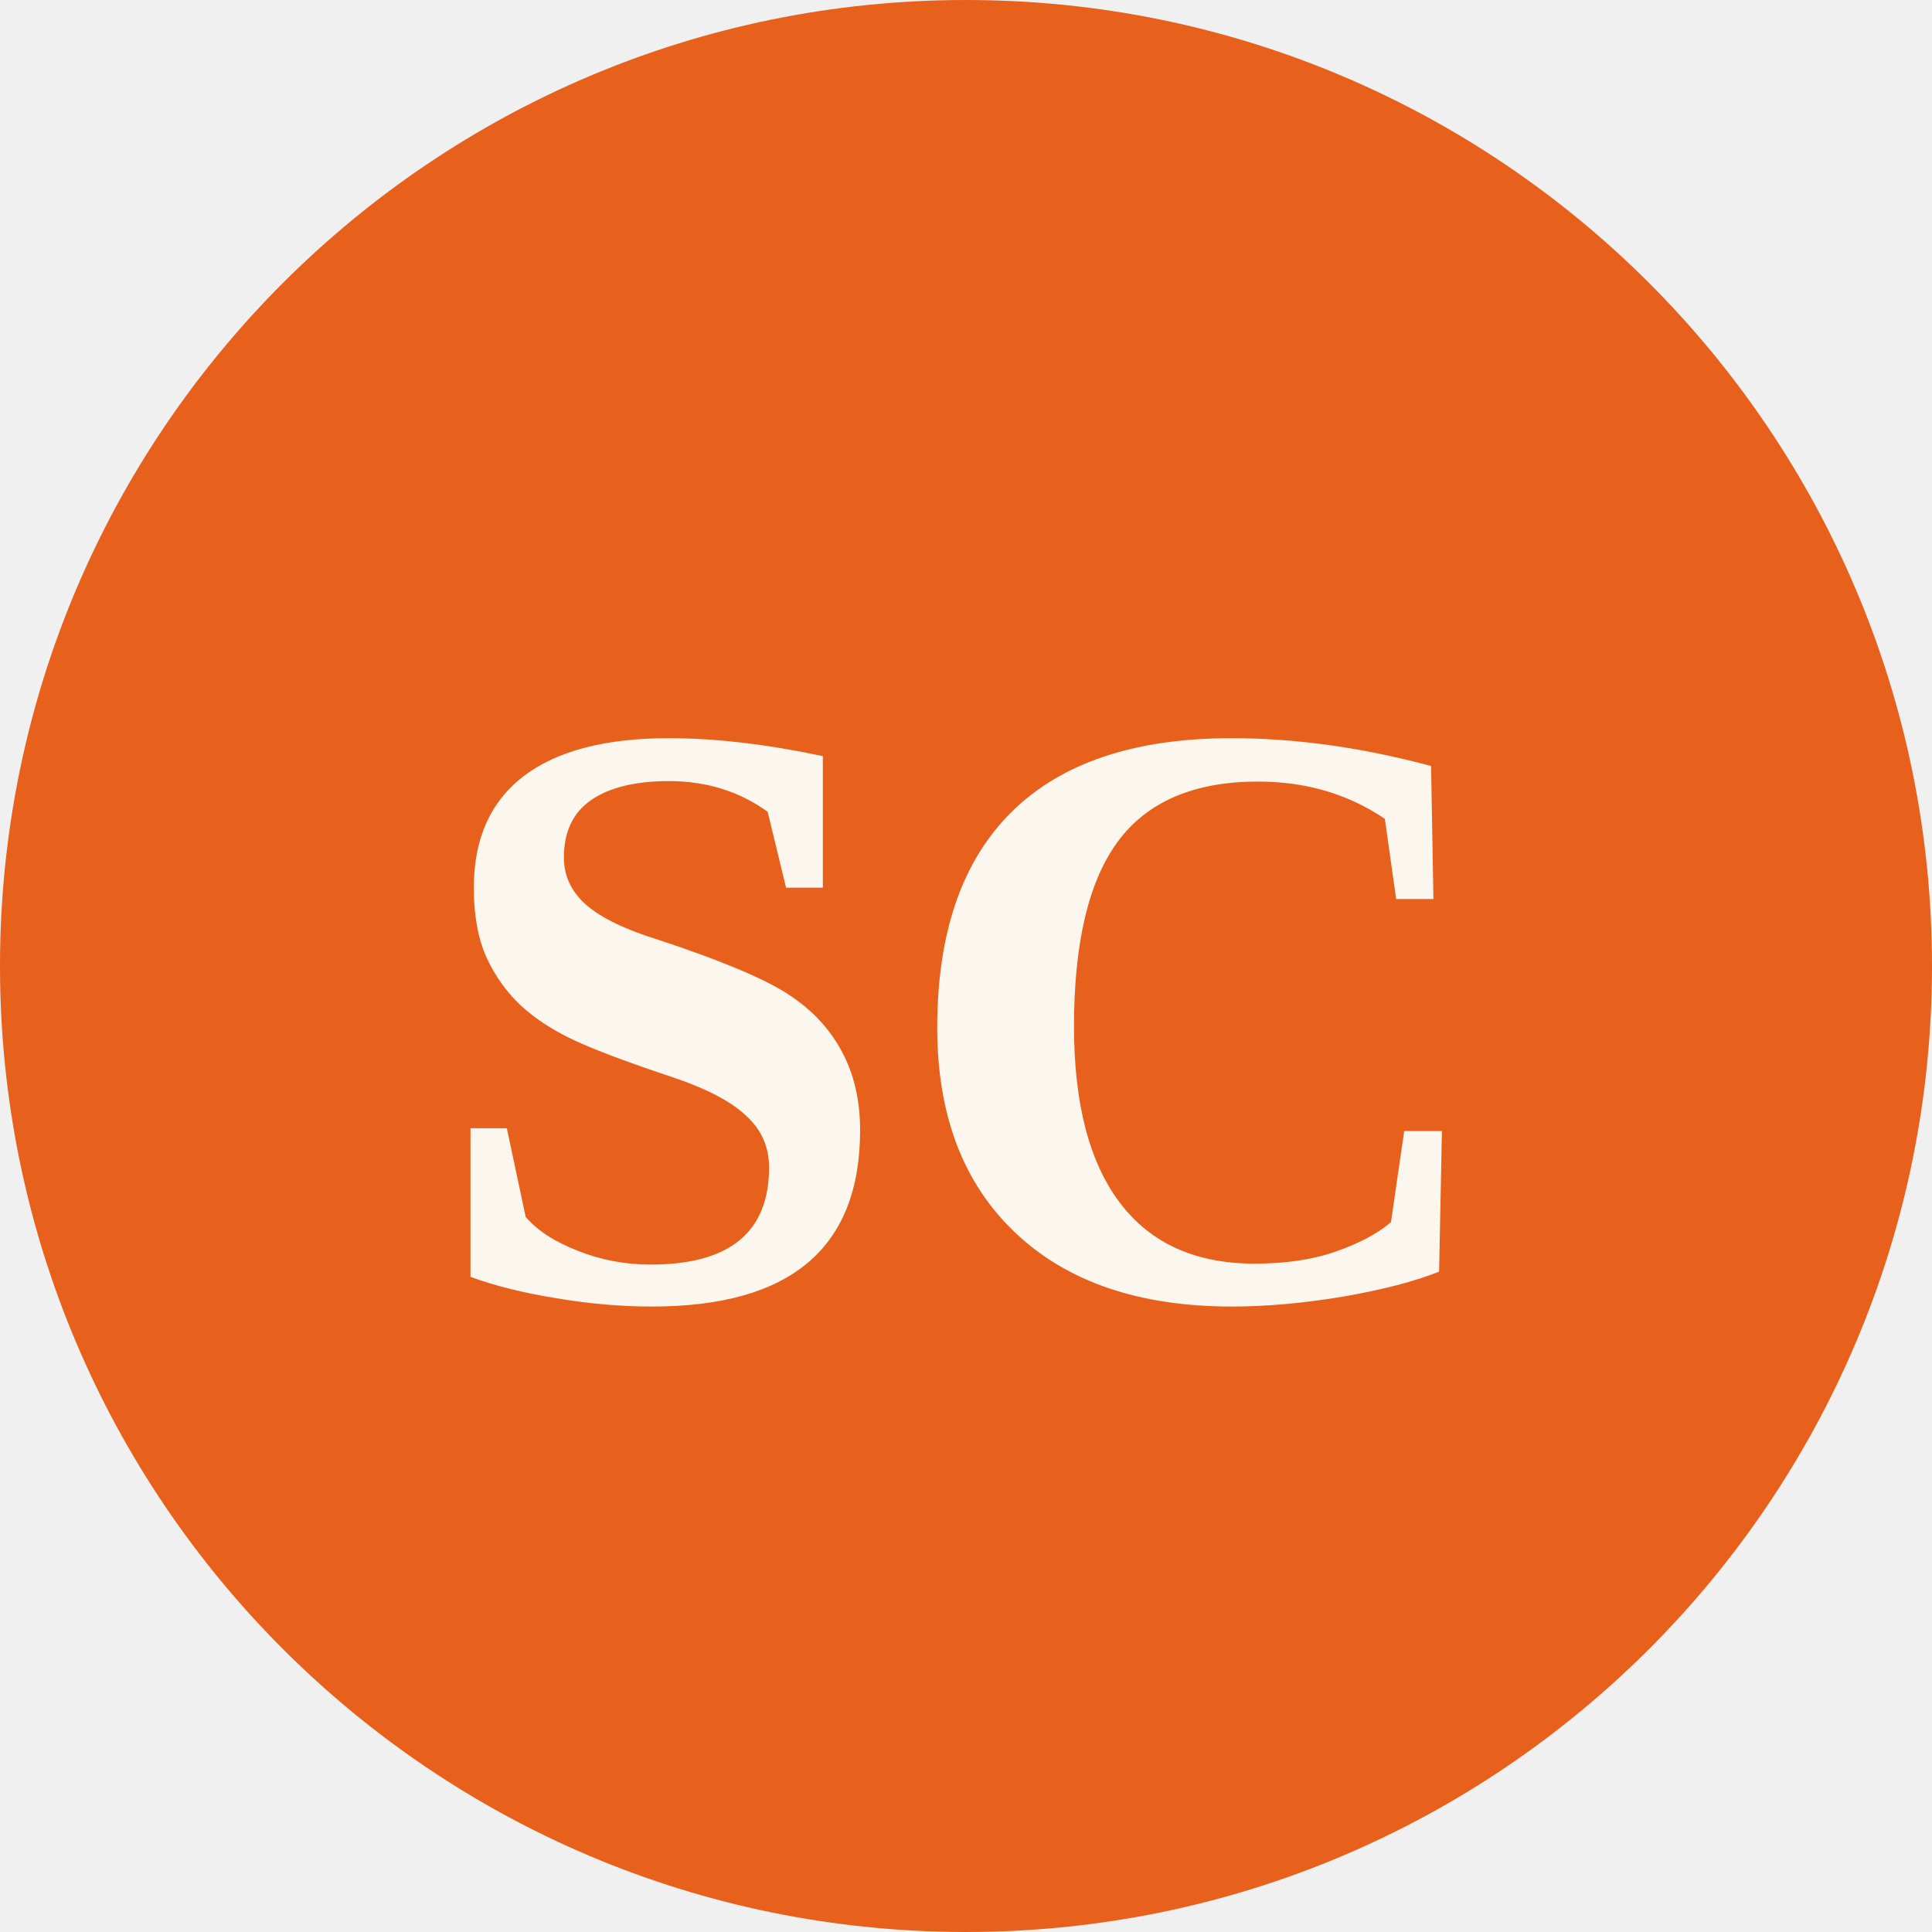
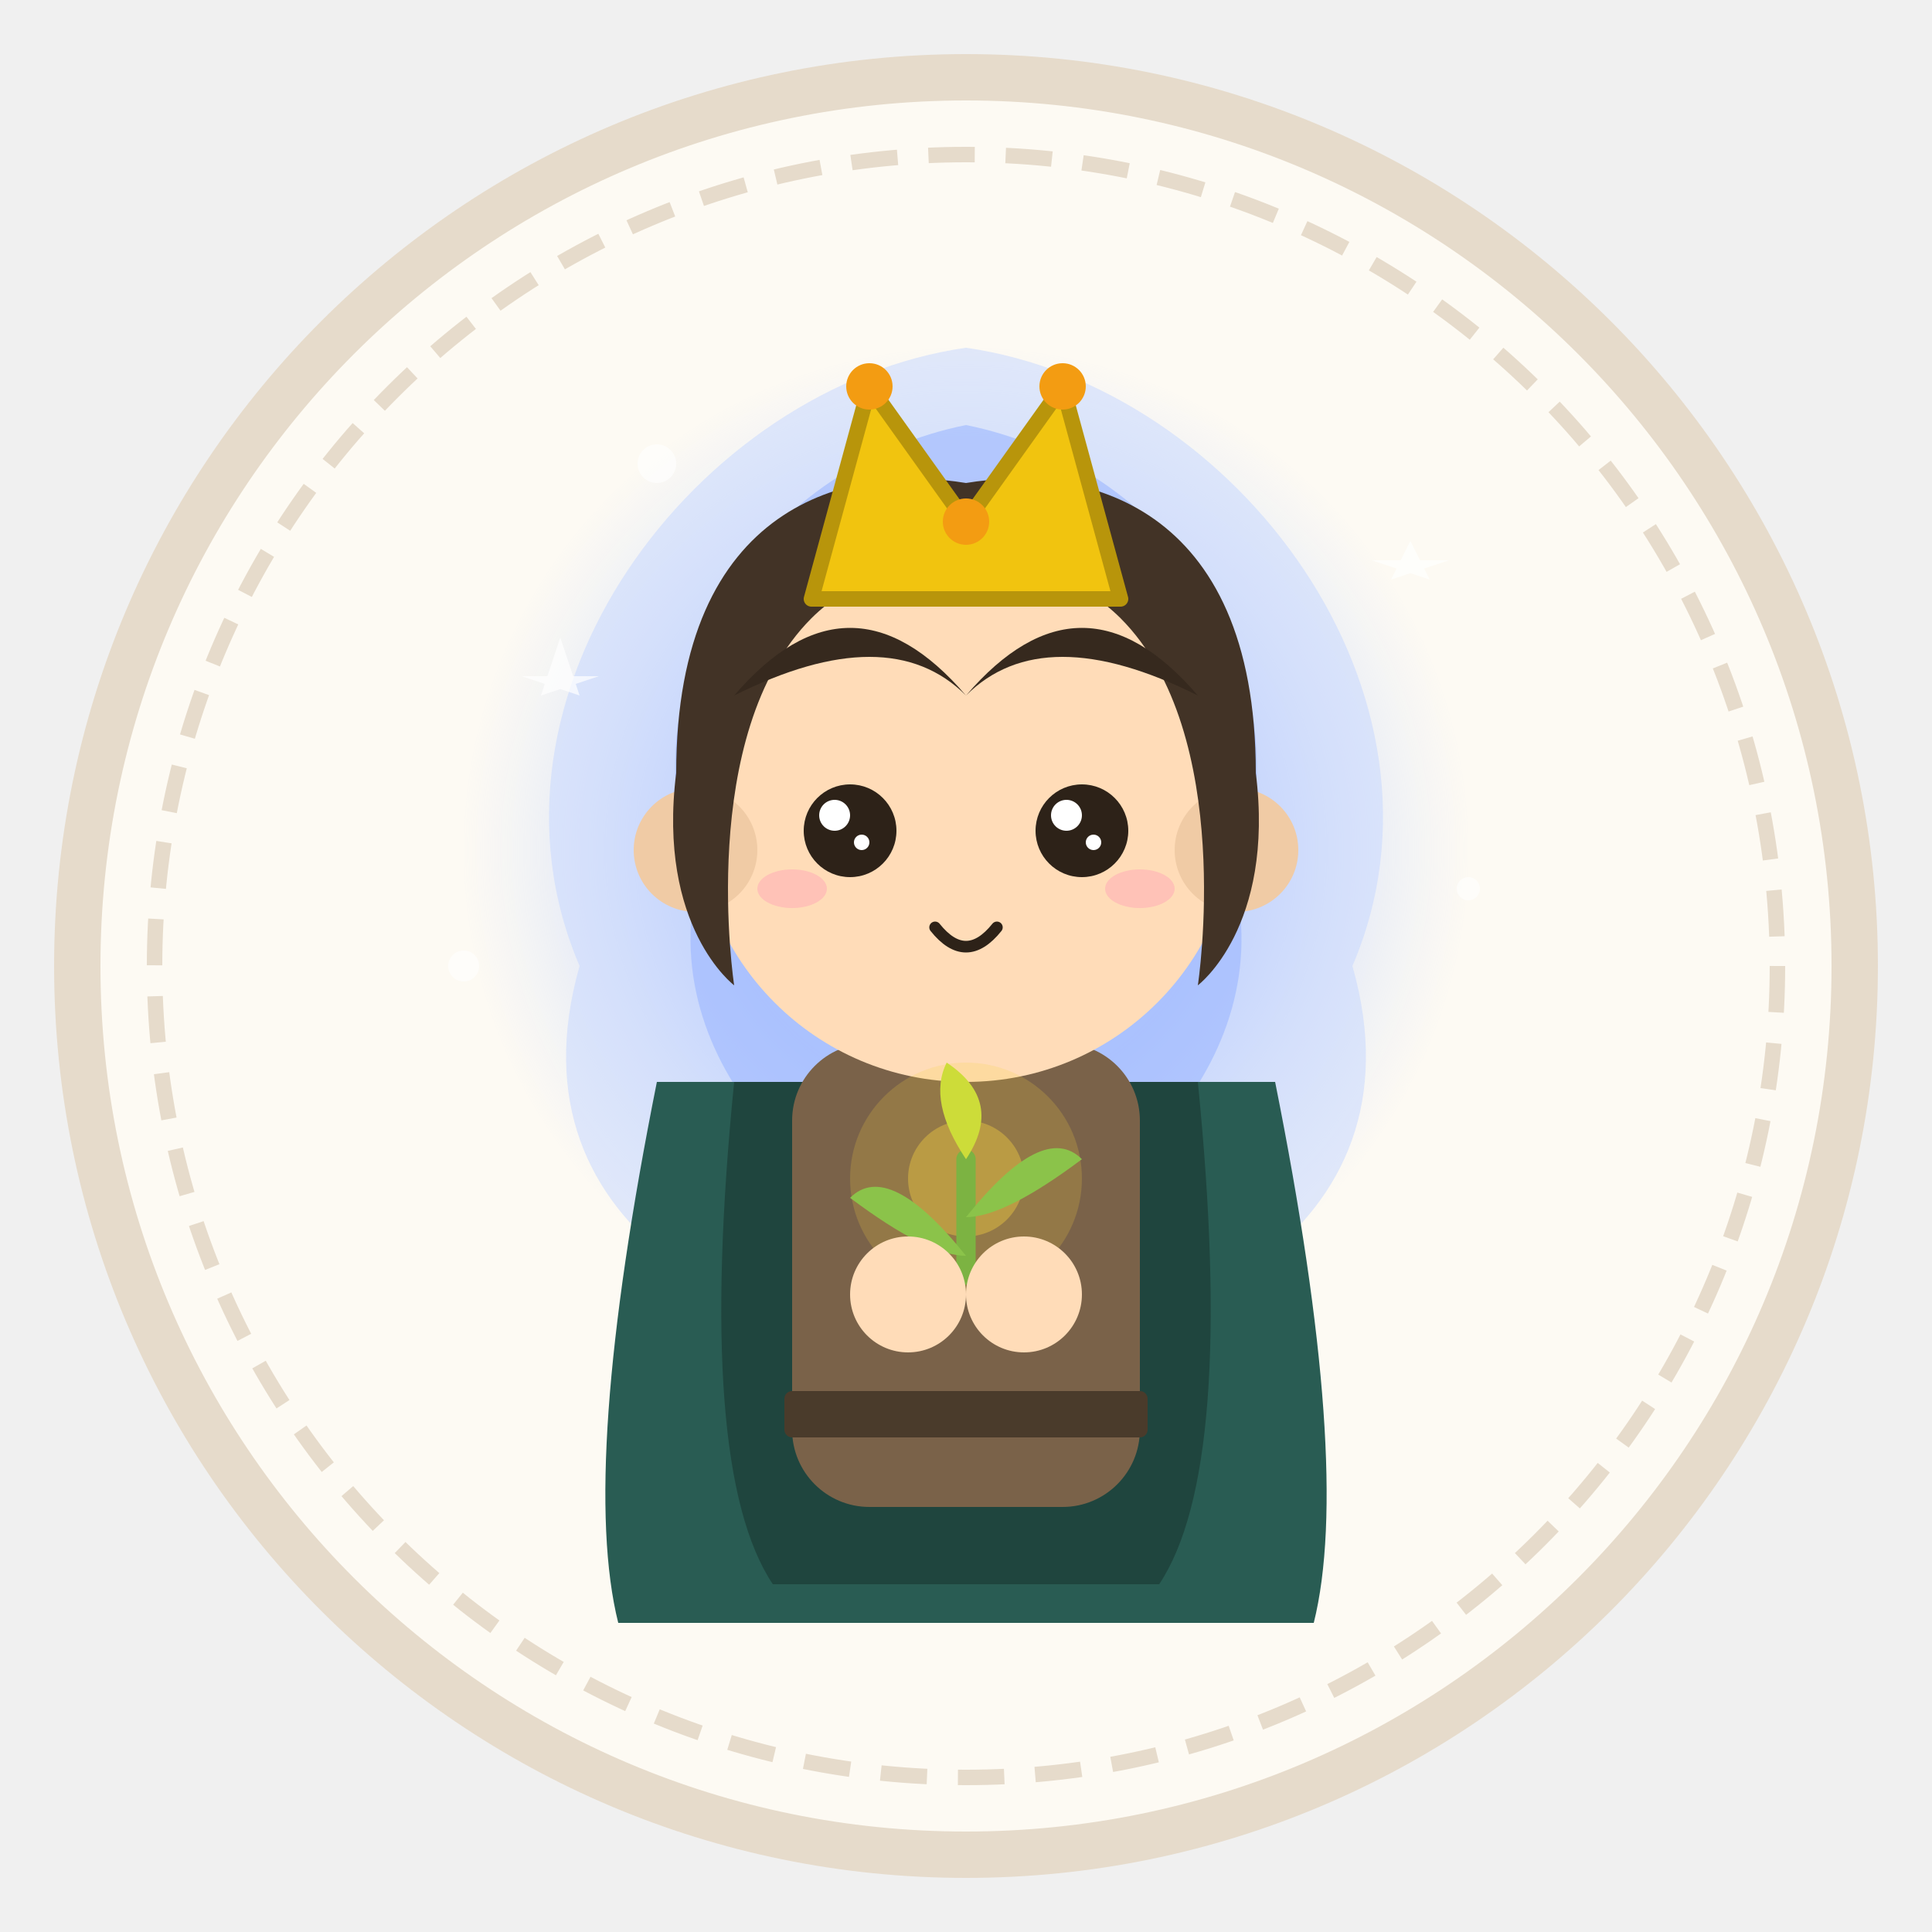
- <svg xmlns="http://www.w3.org/2000/svg" viewBox="0 0 64 64">
-   <circle cx="32" cy="32" r="32" fill="#E8611C" />
-   <text x="32" y="43" font-family="Georgia, 'Times New Roman', serif" font-size="28" font-weight="700" text-anchor="middle" fill="#FBF6EE">SC</text>
+ <svg xmlns="http://www.w3.org/2000/svg" viewBox="0 0 500 500" width="100%" height="100%">
+   <defs>
+     <style>
+       @keyframes pulsate {
+         0% { transform: scale(1); opacity: 0.8; }
+         50% { transform: scale(1.06); opacity: 1; }
+         100% { transform: scale(1); opacity: 0.8; }
+       }
+       .aura-pulse {
+         transform-origin: 250px 220px; /* Center of the aura */
+         animation: pulsate 4s ease-in-out infinite;
+       }
+     </style>
+     <radialGradient id="auraGlow" cx="50%" cy="50%" r="50%">
+       <stop offset="0%" stop-color="#ffffff" stop-opacity="0.8" />
+       <stop offset="50%" stop-color="#9bb6ff" stop-opacity="0.6" />
+       <stop offset="100%" stop-color="#c3d5ff" stop-opacity="0" />
+     </radialGradient>
+   </defs>
+   <circle cx="250" cy="250" r="230" fill="#fdfaf3" stroke="#e6dbcb" stroke-width="12" />
+   <circle cx="250" cy="250" r="210" fill="none" stroke="#e6dbcb" stroke-width="4" stroke-dasharray="12 8" />
+   <g class="aura-pulse">
+     <circle cx="250" cy="220" r="130" fill="url(#auraGlow)" />
+     <path d="M 150 250 C 120 180, 180 100, 250 90 C 320 100, 380 180, 350 250 C 370 320, 300 350, 250 350 C 200 350, 130 320, 150 250 Z" fill="#c3d5ff" opacity="0.5" />
+     <path d="M 180 230 C 160 170, 200 120, 250 110 C 300 120, 340 170, 320 230 C 330 280, 280 320, 250 320 C 220 320, 170 280, 180 230 Z" fill="#9bb6ff" opacity="0.6" />
+   </g>
+   <path d="M 170 280 Q 150 380 160 420 L 340 420 Q 350 380 330 280 Z" fill="#295c53" />
+   <path d="M 190 280 Q 180 380 200 410 L 300 410 Q 320 380 310 280 Z" fill="#1f453e" />
+   <rect x="205" y="270" width="90" height="120" rx="20" fill="#7a6249" />
+   <rect x="203" y="360" width="94" height="12" fill="#4a3b2b" rx="2" />
+   <circle cx="250" cy="210" r="70" fill="#ffdcb8" />
+   <circle cx="180" cy="220" r="16" fill="#f0cba5" />
+   <circle cx="320" cy="220" r="16" fill="#f0cba5" />
+   <path d="M 175 200 C 175 130, 220 120, 250 125 C 280 120, 325 130, 325 200 C 330 240, 310 255, 310 255 C 310 255, 320 190, 290 160 C 270 140, 230 140, 210 160 C 180 190, 190 255, 190 255 C 190 255, 170 240, 175 200 Z" fill="#423326" />
+   <path d="M 190 180 Q 220 145 250 180 Q 230 160 190 180 Z" fill="#36291e" />
+   <path d="M 310 180 Q 280 145 250 180 Q 270 160 310 180 Z" fill="#36291e" />
+   <path d="M 210 155 L 225 100 L 250 135 L 275 100 L 290 155 Z" fill="#f1c40f" stroke="#b8950b" stroke-width="4" stroke-linejoin="round" />
+   <circle cx="225" cy="100" r="6" fill="#f39c12" />
+   <circle cx="250" cy="135" r="6" fill="#f39c12" />
+   <circle cx="275" cy="100" r="6" fill="#f39c12" />
+   <circle cx="220" cy="215" r="12" fill="#2d2218" />
+   <circle cx="280" cy="215" r="12" fill="#2d2218" />
+   <circle cx="216" cy="211" r="4" fill="#ffffff" />
+   <circle cx="276" cy="211" r="4" fill="#ffffff" />
+   <circle cx="223" cy="218" r="2" fill="#ffffff" />
+   <circle cx="283" cy="218" r="2" fill="#ffffff" />
+   <path d="M 242 240 Q 250 250 258 240" stroke="#2d2218" stroke-width="3" stroke-linecap="round" fill="none" />
+   <ellipse cx="205" cy="230" rx="9" ry="5" fill="#ffb6b6" opacity="0.7" />
+   <ellipse cx="295" cy="230" rx="9" ry="5" fill="#ffb6b6" opacity="0.7" />
+   <circle cx="250" cy="305" r="30" fill="#f4d03f" opacity="0.2" />
+   <circle cx="250" cy="305" r="15" fill="#f4d03f" opacity="0.4" />
+   <path d="M 250 330 L 250 300" stroke="#7cb342" stroke-width="5" stroke-linecap="round" />
+   <path d="M 250 325 Q 230 300 220 310 Q 240 325 250 325 Z" fill="#8bc34a" />
+   <path d="M 250 315 Q 270 290 280 300 Q 260 315 250 315 Z" fill="#8bc34a" />
+   <path d="M 250 300 Q 240 285 245 275 Q 260 285 250 300 Z" fill="#cddc39" />
+   <circle cx="235" cy="335" r="15" fill="#ffdcb8" />
+   <circle cx="265" cy="335" r="15" fill="#ffdcb8" />
+   <path d="M 140 180 L 145 165 L 150 180 L 135 175 L 155 175 Z" fill="#ffffff" opacity="0.7" />
+   <path d="M 360 150 L 365 140 L 370 150 L 355 145 L 375 145 Z" fill="#ffffff" opacity="0.7" />
+   <circle cx="120" cy="250" r="4" fill="#ffffff" opacity="0.6" />
+   <circle cx="380" cy="230" r="3" fill="#ffffff" opacity="0.6" />
+   <circle cx="170" cy="120" r="5" fill="#ffffff" opacity="0.6" />
</svg>
